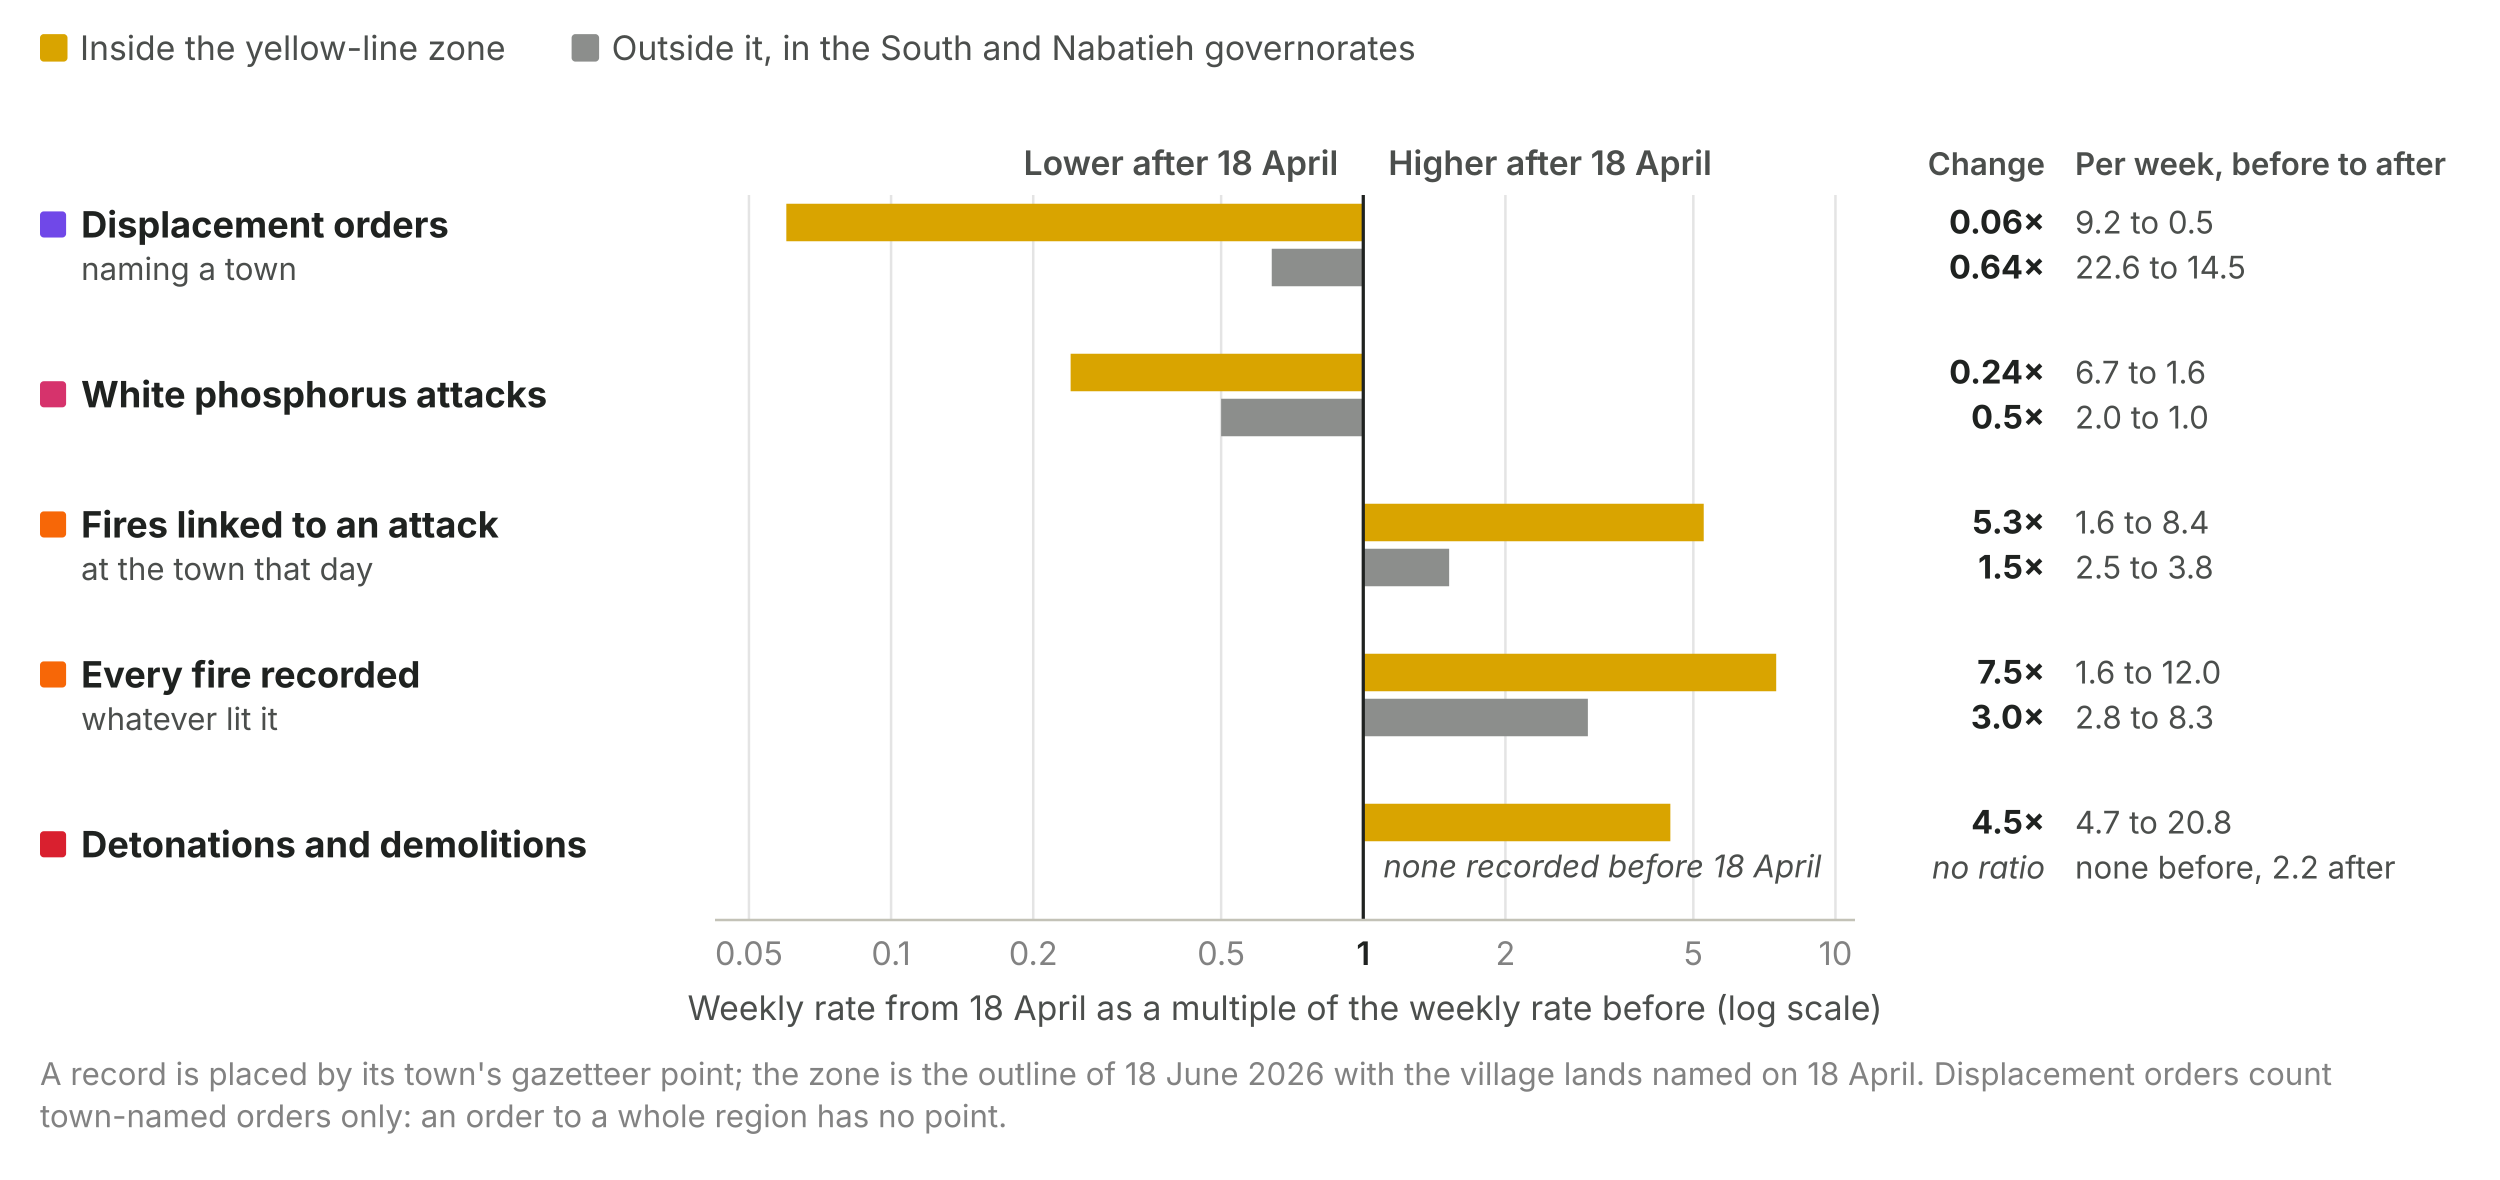
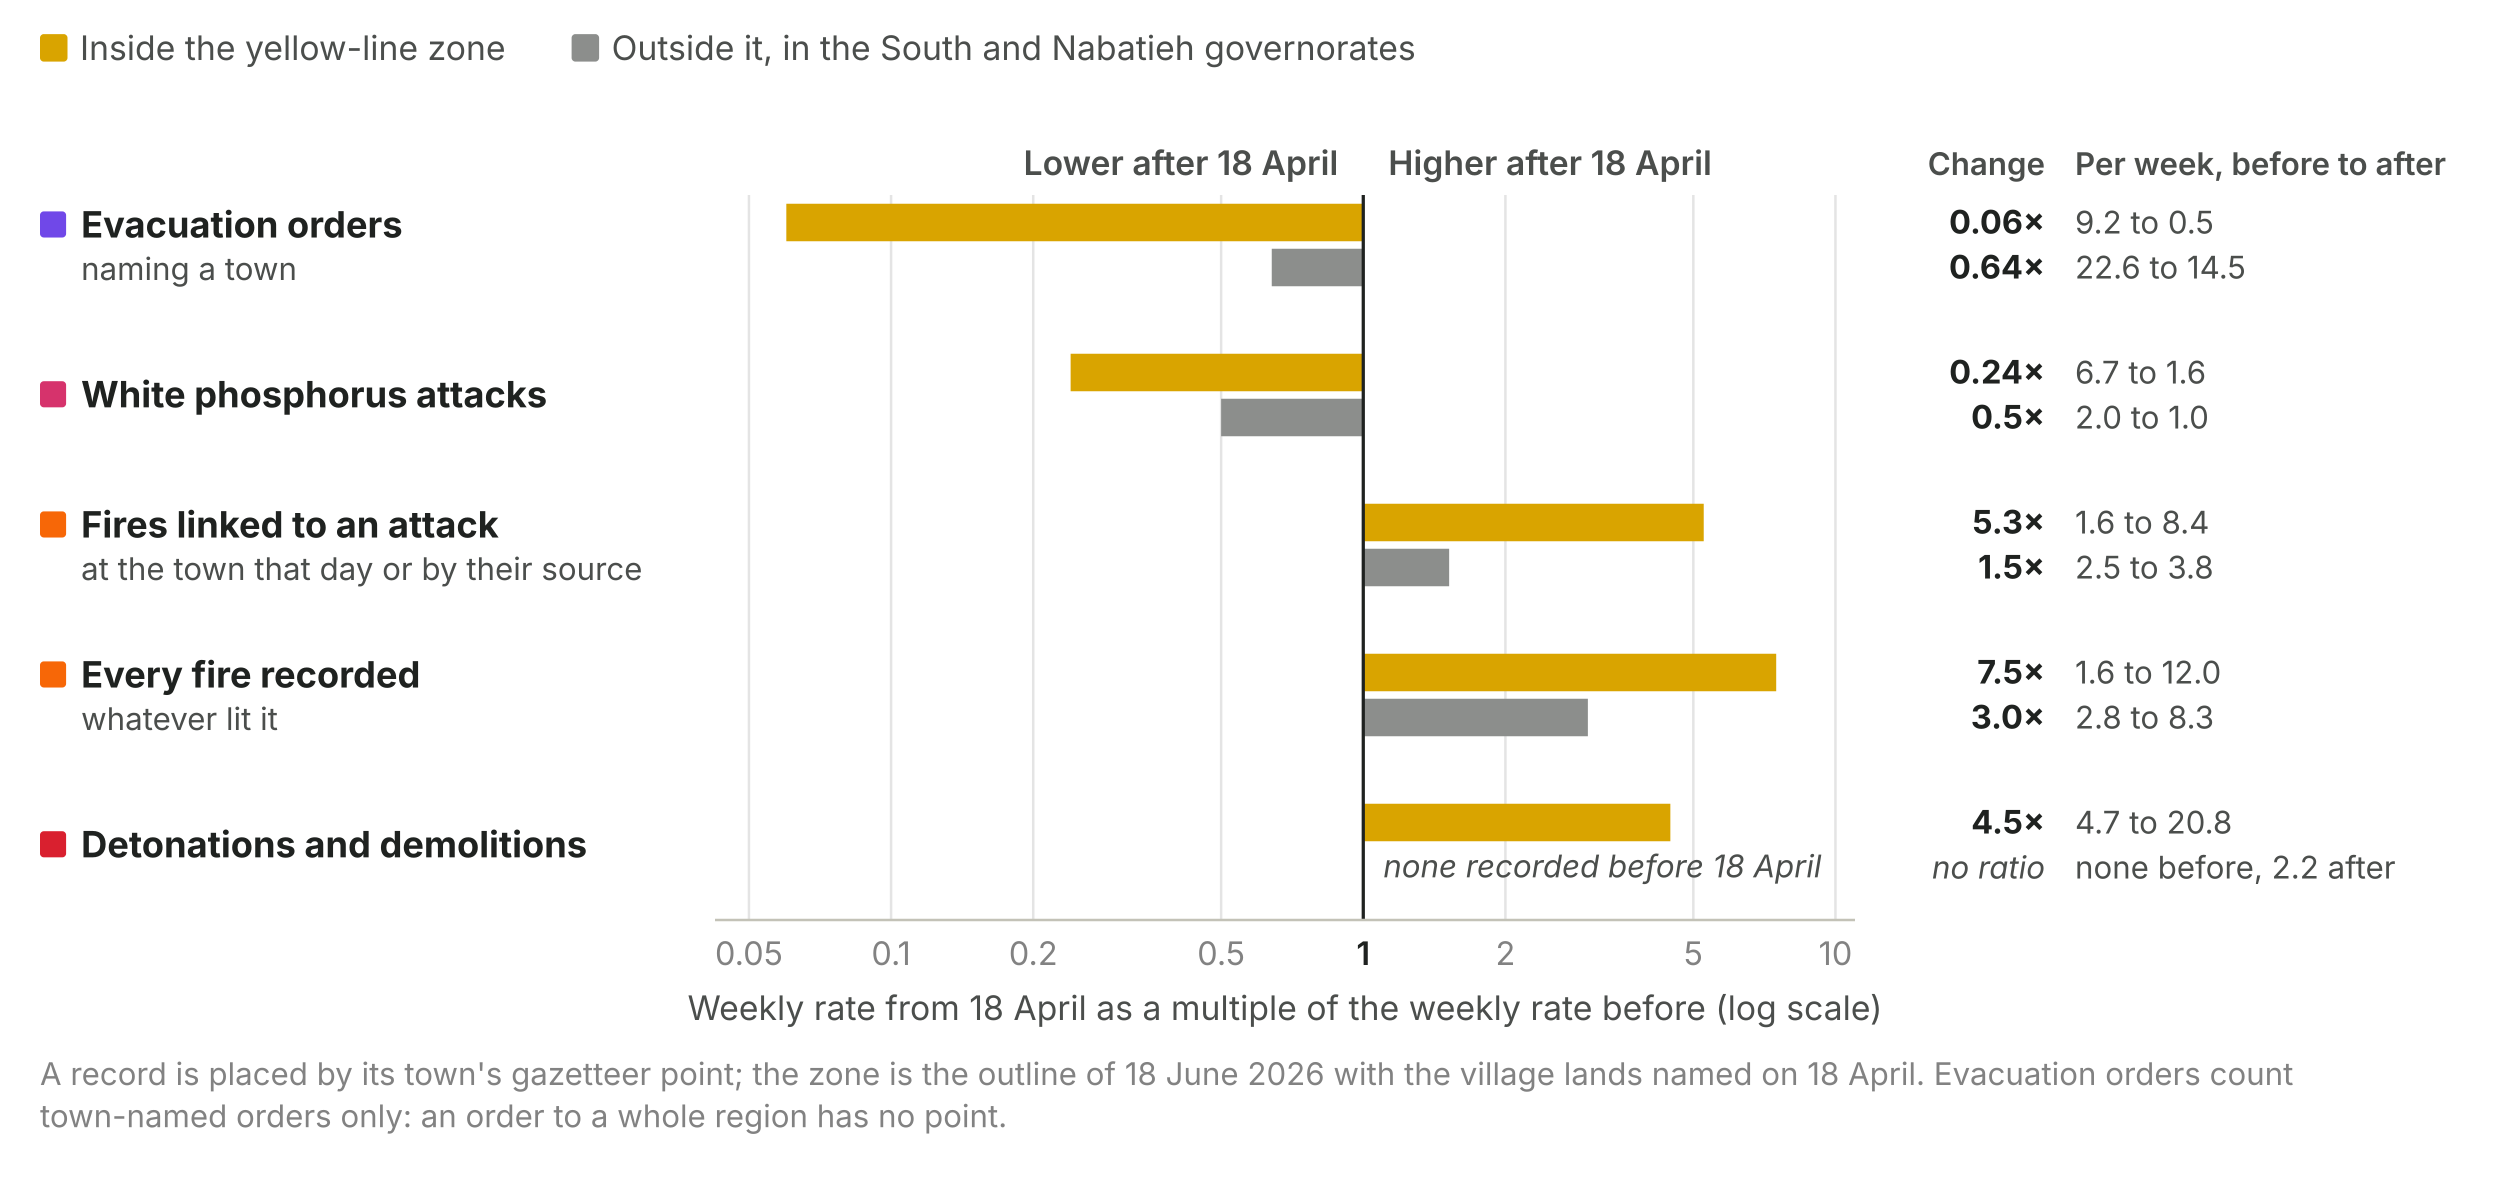
<svg xmlns="http://www.w3.org/2000/svg" viewBox="0 0 1000 472" width="1000" height="472" role="img" aria-labelledby="desc">
  <style>svg{fill:#1f2220}text{font-family:Inter, "Segoe UI", system-ui, sans-serif}.h{paint-order:stroke;stroke:#fff;stroke-width:4px;stroke-linejoin:round}.tn{font-variant-numeric:tabular-nums}</style>
  <rect width="1000" height="472" fill="#ffffff" />
  <g class="grid">
    <line x1="299.58" y1="78" x2="299.58" y2="368" stroke="#e4e4e4" stroke-width="1" />
    <line x1="356.43" y1="78" x2="356.43" y2="368" stroke="#e4e4e4" stroke-width="1" />
    <line x1="413.29" y1="78" x2="413.29" y2="368" stroke="#e4e4e4" stroke-width="1" />
    <line x1="488.45" y1="78" x2="488.45" y2="368" stroke="#e4e4e4" stroke-width="1" />
    <line x1="602.16" y1="78" x2="602.16" y2="368" stroke="#e4e4e4" stroke-width="1" />
    <line x1="677.33" y1="78" x2="677.33" y2="368" stroke="#e4e4e4" stroke-width="1" />
    <line x1="734.18" y1="78" x2="734.18" y2="368" stroke="#e4e4e4" stroke-width="1" />
  </g>
  <g class="marks">
    <rect x="16" y="84.56" width="10.44" height="10.44" rx="1.5" fill="#7048e8" />
    <rect x="314.53" y="81.5" width="230.78" height="15" fill="#d9a400" />
    <rect x="508.7" y="99.5" width="36.61" height="15" fill="#8c8e8c" />
    <rect x="16" y="152.49" width="10.44" height="10.44" rx="1.5" fill="#d6336c" />
    <rect x="428.25" y="141.5" width="117.06" height="15" fill="#d9a400" />
    <rect x="488.45" y="159.5" width="56.86" height="15" fill="#8c8e8c" />
    <rect x="16" y="204.56" width="10.44" height="10.44" rx="1.5" fill="#f76707" />
    <rect x="545.31" y="201.5" width="136.18" height="15" fill="#d9a400" />
    <rect x="545.31" y="219.5" width="34.35" height="15" fill="#8c8e8c" />
    <rect x="16" y="264.56" width="10.44" height="10.44" rx="1.5" fill="#f76707" />
    <rect x="545.31" y="261.5" width="165.17" height="15" fill="#d9a400" />
    <rect x="545.31" y="279.5" width="89.84" height="15" fill="#8c8e8c" />
    <rect x="16" y="332.49" width="10.44" height="10.44" rx="1.5" fill="#d9202f" />
    <rect x="545.31" y="321.5" width="122.83" height="15" fill="#d9a400" />
  </g>
  <g class="over">
    <line x1="545.31" y1="78" x2="545.31" y2="368" stroke="#1f2220" stroke-width="1.3" />
    <line x1="286" y1="368" x2="742" y2="368" stroke="#c3c2b7" stroke-width="1" />
  </g>
  <g class="text">
    <rect x="16" y="13.64" width="11" height="11" rx="1.5" fill="#d9a400" />
    <text x="32" y="24" font-size="13.5" fill="#4b4e4c">Inside the yellow-line zone</text>
    <rect x="228.64" y="13.64" width="11" height="11" rx="1.5" fill="#8c8e8c" />
    <text x="244.64" y="24" font-size="13.5" fill="#4b4e4c">Outside it, in the South and Nabatieh governorates</text>
    <text x="818" y="70" font-size="12.5" font-weight="600" fill="#4b4e4c" text-anchor="end">Change</text>
    <text x="830" y="70" font-size="12.5" font-weight="600" fill="#4b4e4c">Per week, before to after</text>
    <text x="535.31" y="70" font-size="13.5" font-weight="600" fill="#4b4e4c" text-anchor="end">Lower after 18 April</text>
    <text x="555.31" y="70" font-size="13.5" font-weight="600" fill="#4b4e4c">Higher after 18 April</text>
    <text x="299.58" y="386" font-size="13" fill="#828282" text-anchor="middle" class="tn">0.05</text>
    <text x="356.43" y="386" font-size="13" fill="#828282" text-anchor="middle" class="tn">0.1</text>
    <text x="413.29" y="386" font-size="13" fill="#828282" text-anchor="middle" class="tn">0.2</text>
    <text x="488.45" y="386" font-size="13" fill="#828282" text-anchor="middle" class="tn">0.5</text>
    <text x="545.31" y="386" font-size="13" font-weight="600" fill="#1f2220" text-anchor="middle" class="tn">1</text>
    <text x="602.16" y="386" font-size="13" fill="#828282" text-anchor="middle" class="tn">2</text>
    <text x="677.33" y="386" font-size="13" fill="#828282" text-anchor="middle" class="tn">5</text>
    <text x="734.18" y="386" font-size="13" fill="#828282" text-anchor="middle" class="tn">10</text>
    <text x="514" y="408" font-size="13.5" fill="#4b4e4c" text-anchor="middle">Weekly rate from 18 April as a multiple of the weekly rate before (log scale)</text>
-     <text x="32.44" y="95" font-size="14.5" font-weight="700">Displacement orders</text>
+     <text x="32.44" y="95" font-size="14.5" font-weight="700">Evacuation orders</text>
    <text x="32.44" y="112" font-size="12.5" fill="#4b4e4c">naming a town</text>
    <text x="818" y="93.42" font-size="13" font-weight="700" text-anchor="end" class="tn">0.06×</text>
    <text x="830" y="93.42" font-size="12.5" fill="#4b4e4c" class="tn">9.2 to 0.5</text>
    <text x="818" y="111.42" font-size="13" font-weight="700" text-anchor="end" class="tn">0.64×</text>
    <text x="830" y="111.42" font-size="12.5" fill="#4b4e4c" class="tn">22.6 to 14.5</text>
    <text x="32.44" y="162.93" font-size="14.5" font-weight="700">White phosphorus attacks</text>
    <text x="818" y="153.42" font-size="13" font-weight="700" text-anchor="end" class="tn">0.24×</text>
    <text x="830" y="153.42" font-size="12.5" fill="#4b4e4c" class="tn">6.7 to 1.6</text>
    <text x="818" y="171.42" font-size="13" font-weight="700" text-anchor="end" class="tn">0.5×</text>
    <text x="830" y="171.42" font-size="12.5" fill="#4b4e4c" class="tn">2.0 to 1.0</text>
    <text x="32.44" y="215" font-size="14.5" font-weight="700">Fires linked to an attack</text>
-     <text x="32.44" y="232" font-size="12.5" fill="#4b4e4c">at the town that day</text>
+     <text x="32.44" y="232" font-size="12.5" fill="#4b4e4c">at the town that day or by their source</text>
    <text x="818" y="213.42" font-size="13" font-weight="700" text-anchor="end" class="tn">5.3×</text>
    <text x="830" y="213.42" font-size="12.5" fill="#4b4e4c" class="tn">1.6 to 8.4</text>
    <text x="818" y="231.42" font-size="13" font-weight="700" text-anchor="end" class="tn">1.5×</text>
    <text x="830" y="231.42" font-size="12.5" fill="#4b4e4c" class="tn">2.5 to 3.8</text>
    <text x="32.44" y="275" font-size="14.5" font-weight="700">Every fire recorded</text>
    <text x="32.44" y="292" font-size="12.5" fill="#4b4e4c">whatever lit it</text>
    <text x="818" y="273.42" font-size="13" font-weight="700" text-anchor="end" class="tn">7.5×</text>
    <text x="830" y="273.42" font-size="12.5" fill="#4b4e4c" class="tn">1.6 to 12.0</text>
    <text x="818" y="291.42" font-size="13" font-weight="700" text-anchor="end" class="tn">3.0×</text>
    <text x="830" y="291.42" font-size="12.5" fill="#4b4e4c" class="tn">2.8 to 8.3</text>
    <text x="32.44" y="342.93" font-size="14.5" font-weight="700">Detonations and demolitions</text>
    <text x="818" y="333.42" font-size="13" font-weight="700" text-anchor="end" class="tn">4.5×</text>
    <text x="830" y="333.42" font-size="12.5" fill="#4b4e4c" class="tn">4.7 to 20.8</text>
    <text x="818" y="351.42" font-size="12.5" fill="#4b4e4c" text-anchor="end" font-style="italic">no ratio</text>
    <text x="553.31" y="350.92" font-size="12.5" fill="#4b4e4c" font-style="italic">none recorded before 18 April</text>
    <text x="830" y="351.42" font-size="12.5" fill="#4b4e4c" class="tn">none before, 2.2 after</text>
-     <text x="16" y="434" font-size="12.5" fill="#828282">A record is placed by its town's gazetteer point; the zone is the outline of 18 June 2026 with the village lands named on 18 April. Displacement orders count</text>
+     <text x="16" y="434" font-size="12.5" fill="#828282">A record is placed by its town's gazetteer point; the zone is the outline of 18 June 2026 with the village lands named on 18 April. Evacuation orders count</text>
    <text x="16" y="450.88" font-size="12.5" fill="#828282">town-named orders only: an order to a whole region has no point.</text>
  </g>
</svg>
